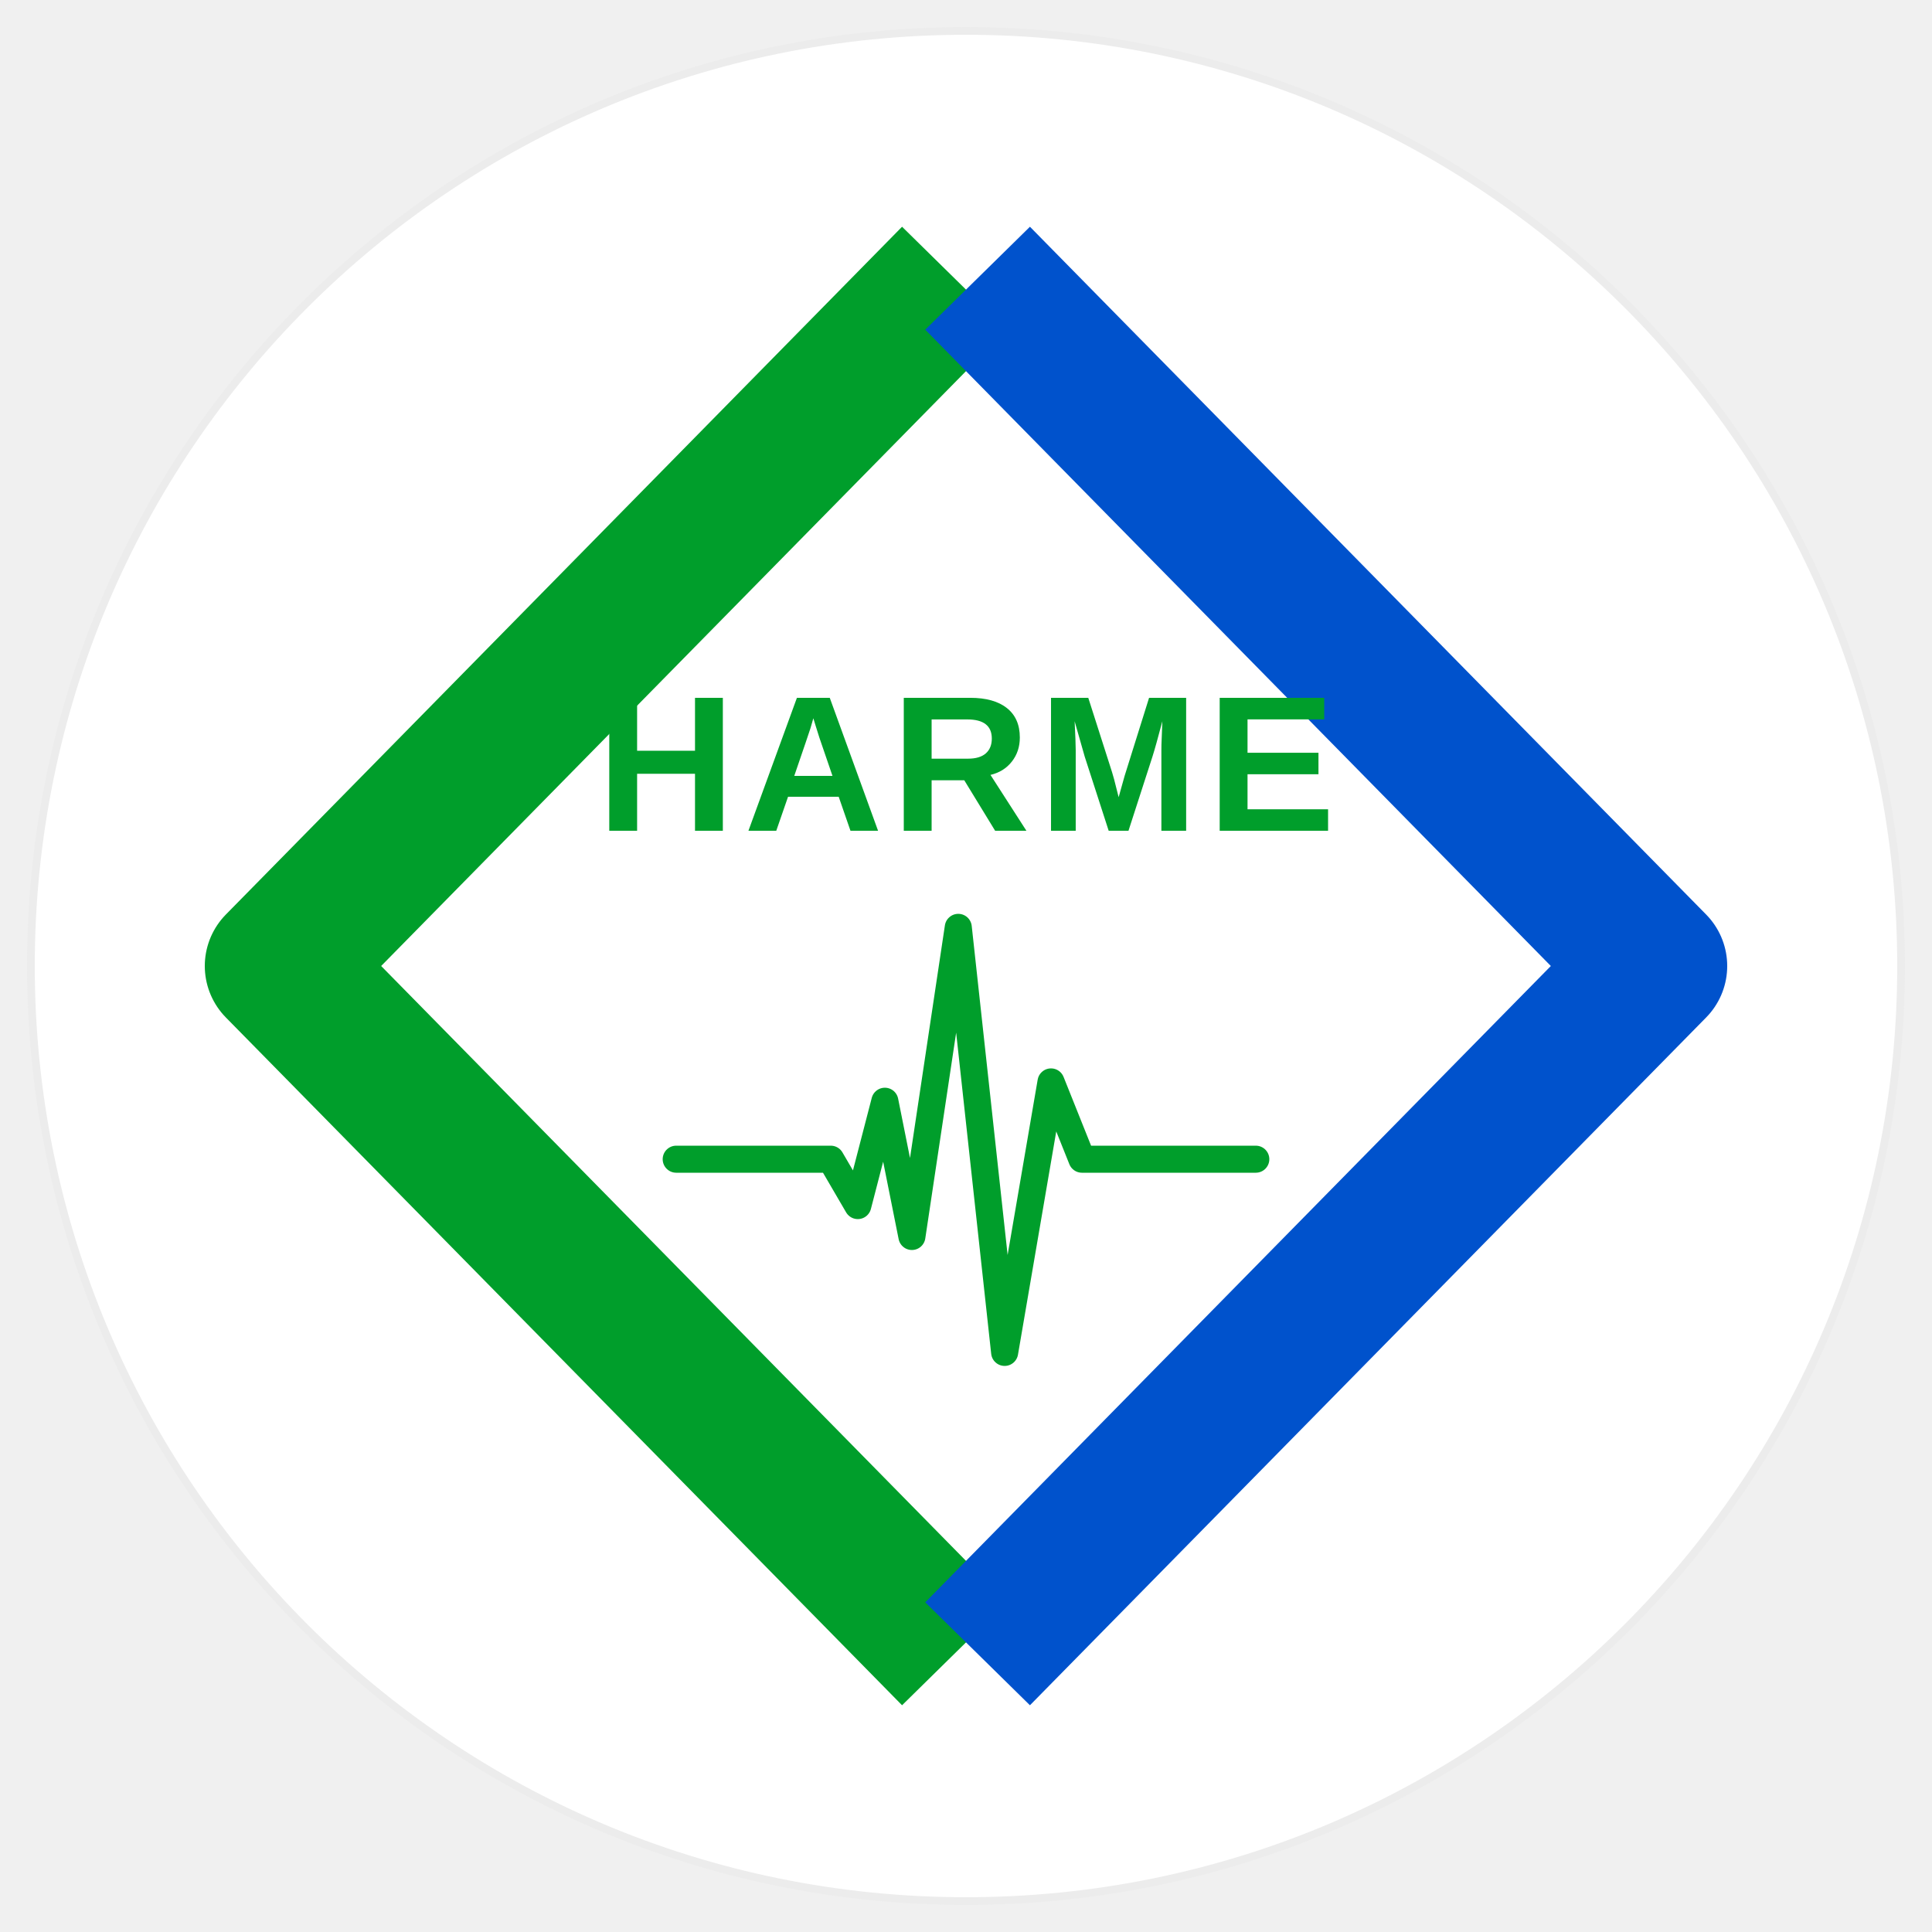
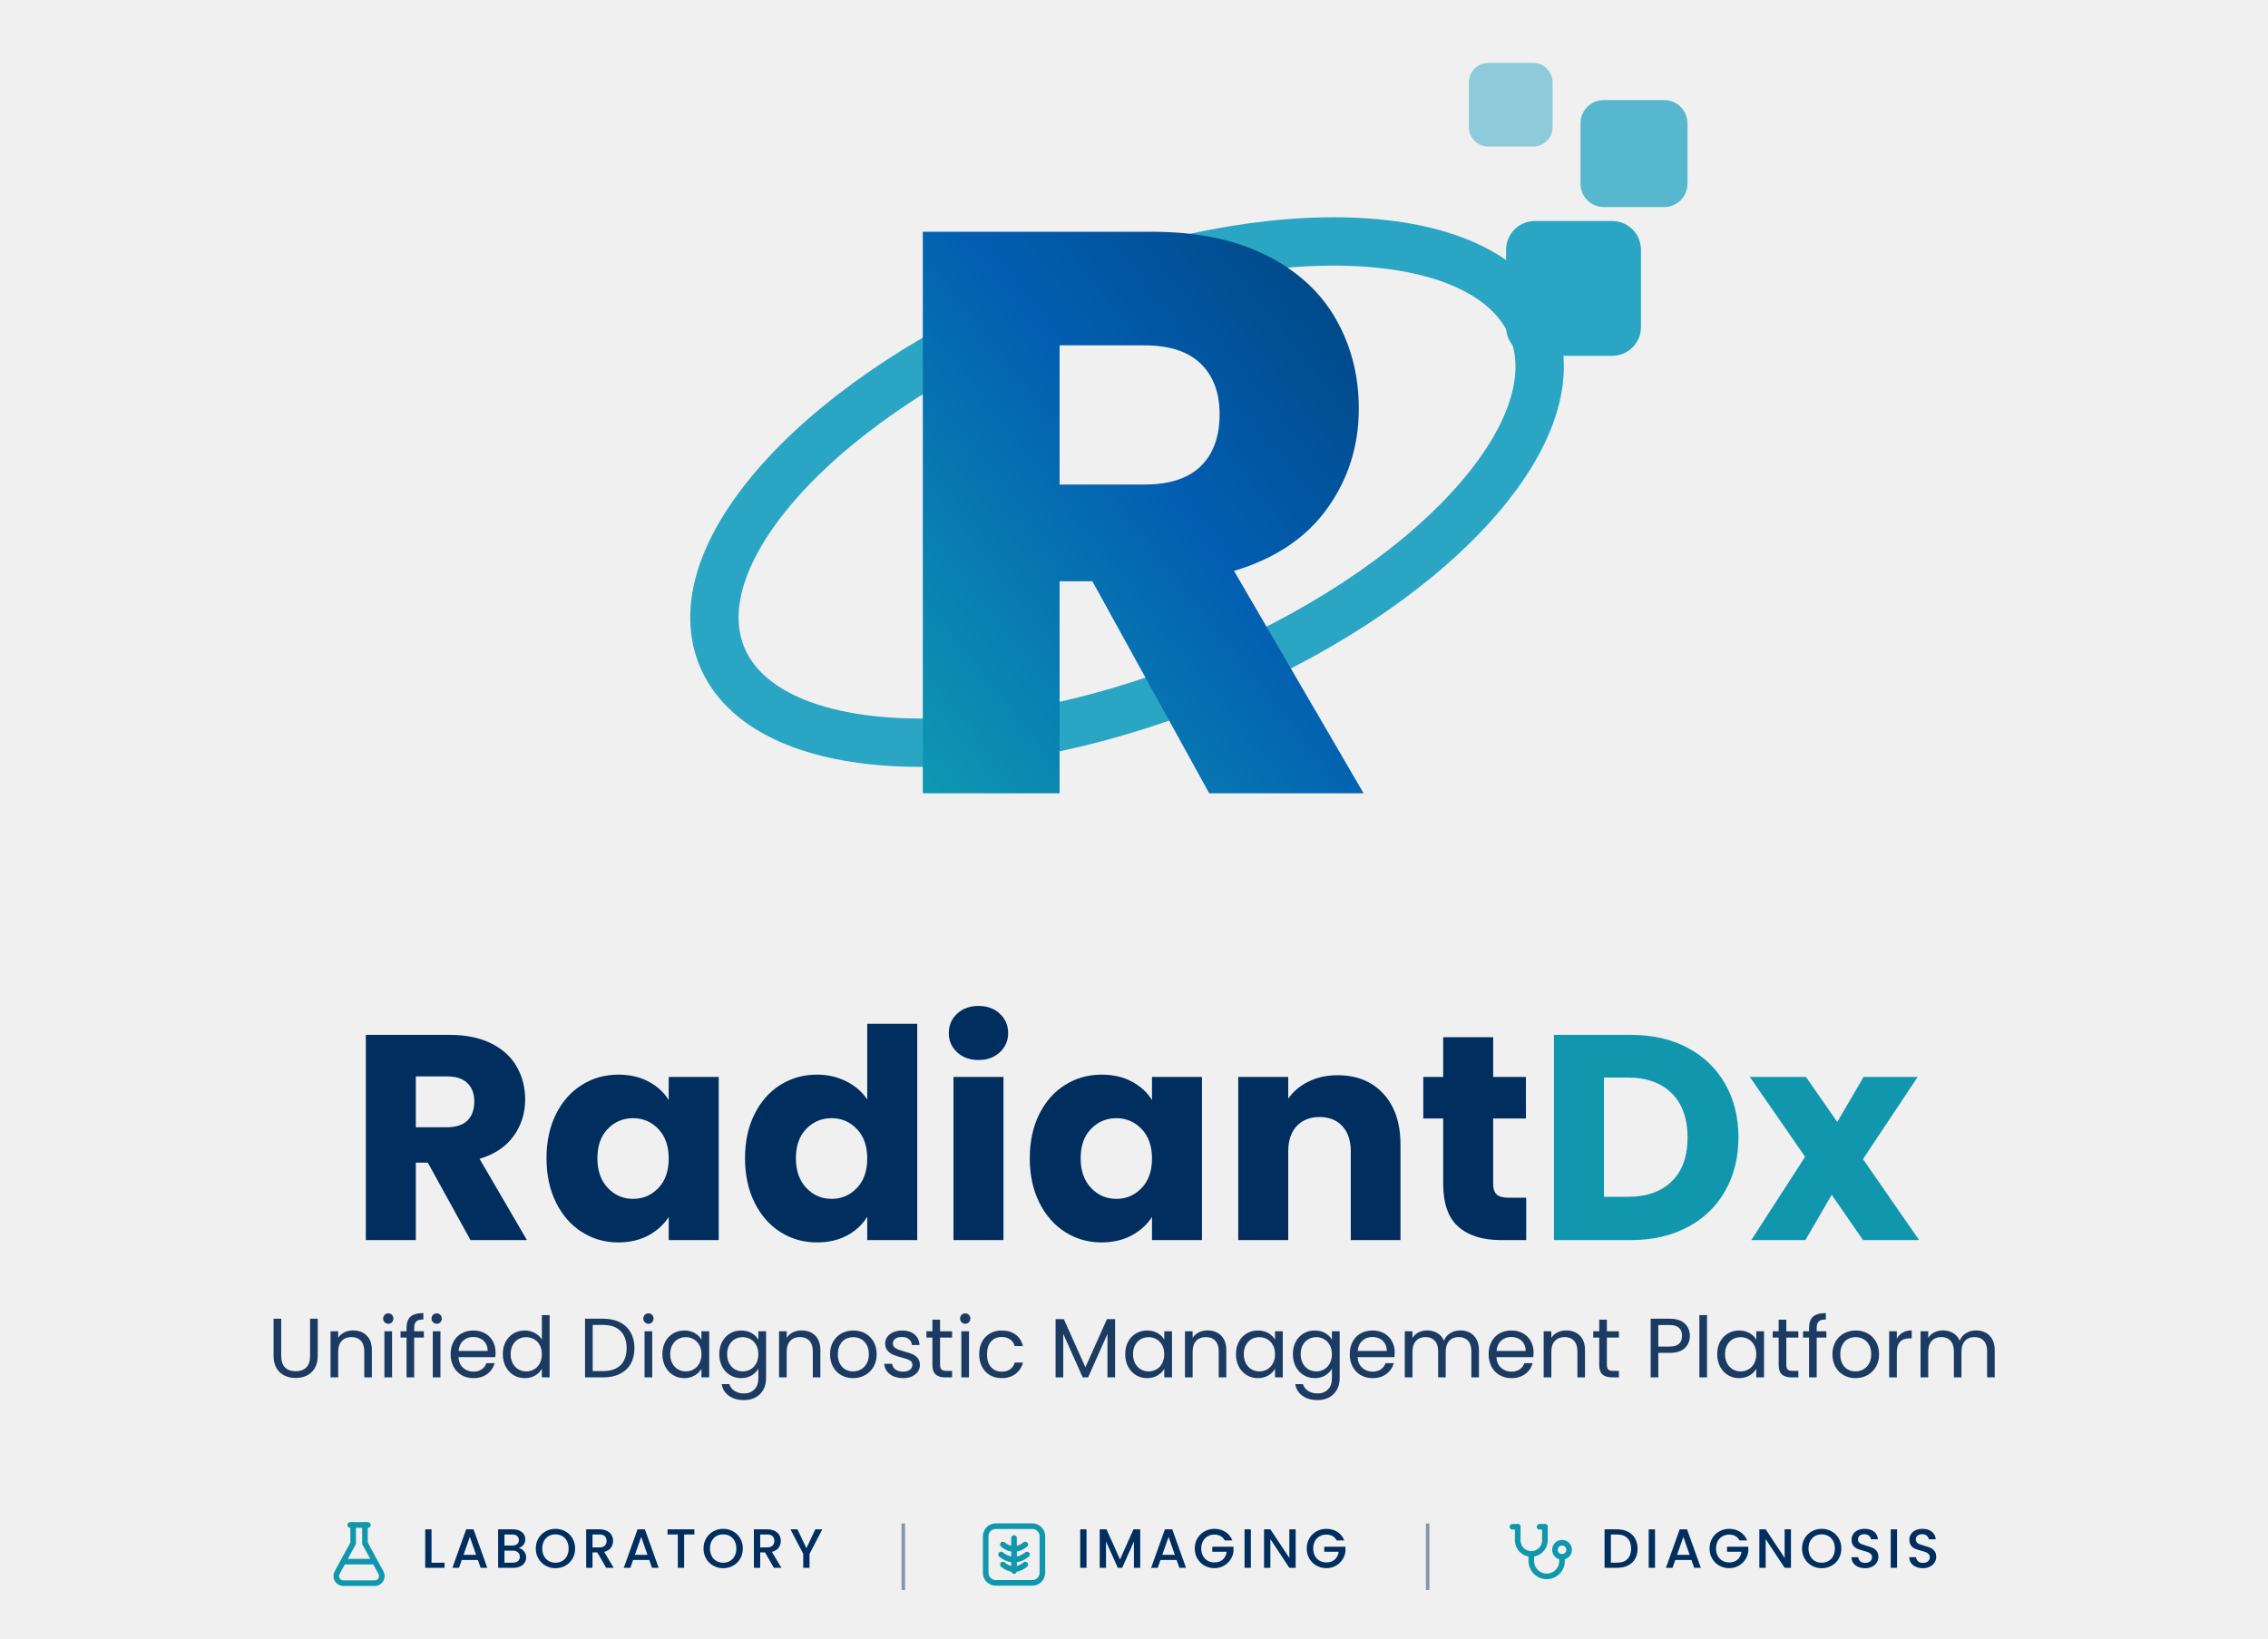
- <svg xmlns="http://www.w3.org/2000/svg" viewBox="0 0 500 500" role="img" aria-labelledby="harme-logo-title">
-   <circle cx="250" cy="250" r="242" fill="#FFFFFF" stroke="#ECECEC" stroke-width="2" />
-   <path d="M 247,72 L 72,250 L 247,428" fill="none" stroke="#009E2B" stroke-width="38" stroke-linecap="butt" stroke-linejoin="round" />
-   <path d="M 253,72 L 428,250 L 253,428" fill="none" stroke="#0052CC" stroke-width="38" stroke-linecap="butt" stroke-linejoin="round" />
-   <text x="250" y="215" text-anchor="middle" fill="#009E2B" font-family="Arial, 'Helvetica Neue', Helvetica, sans-serif" font-weight="bold" font-size="50" letter-spacing="2">HARME</text>
-   <path d="M 175,300            L 215,300            L 222,312            L 229,285            L 236,320            L 248,240            L 260,350            L 272,280            L 280,300            L 325,300" fill="none" stroke="#009E2B" stroke-width="7" stroke-linecap="round" stroke-linejoin="round" />
+ <svg xmlns="http://www.w3.org/2000/svg" viewBox="0 100 1024 740" role="img" aria-labelledby="rdx-logo-title">
+   <defs>
+     <linearGradient id="rdx-logo" x1="0" y1="0" x2="1" y2="1">
+       <stop offset="0" stop-color="#0E98B2" />
+       <stop offset="0.55" stop-color="#025EB1" />
+       <stop offset="1" stop-color="#004580" />
+     </linearGradient>
+   </defs>
+   <g transform="rotate(-22 512.00 330.00)">
+     <ellipse cx="512.00" cy="321.60" rx="197.40" ry="92.40" fill="none" stroke="#2AA6C4" stroke-width="21.84" />
+   </g>
+   <g fill="url(#rdx-logo)" transform="translate(394.25 458.23) scale(0.3612 -0.3612)">
+     <path d="M420 0 274 265H233V0H62V702H349Q432 702 490.5 673.0Q549 644 578.0 593.5Q607 543 607 481Q607 411 567.5 356.0Q528 301 451 278L613 0ZM233 386H339Q386 386 409.5 409.0Q433 432 433 474Q433 514 409.5 537.0Q386 560 339 560H233Z" transform="translate(0.00 0)" />
+   </g>
+   <rect x="663.20" y="128.40" width="37.80" height="37.80" rx="8.82" fill="#2AA6C4" opacity="0.5" />
+   <rect x="713.60" y="145.20" width="48.30" height="48.30" rx="10.50" fill="#2AA6C4" opacity="0.78" />
+   <rect x="680.00" y="199.80" width="60.90" height="60.90" rx="13.02" fill="#2AA6C4" />
+   <g fill="#002E5F" transform="translate(156.99 660.00) scale(0.132 -0.132)">
+     <path d="M420 0 274 265H233V0H62V702H349Q432 702 490.5 673.0Q549 644 578.0 593.5Q607 543 607 481Q607 411 567.5 356.0Q528 301 451 278L613 0ZM233 386H339Q386 386 409.5 409.0Q433 432 433 474Q433 514 409.5 537.0Q386 560 339 560H233Z" transform="translate(0.00 0)" />
+     <path d="M274 566Q333 566 377.5 542.0Q422 518 446 479V558H617V0H446V79Q421 40 376.5 16.0Q332 -8 273 -8Q205 -8 149.0 27.5Q93 63 60.5 128.5Q28 194 28 280Q28 366 60.5 431.0Q93 496 149.0 531.0Q205 566 274 566ZM324 417Q273 417 237.5 380.5Q202 344 202 280Q202 216 237.5 178.5Q273 141 324 141Q375 141 410.5 178.0Q446 215 446 279Q446 343 410.5 380.0Q375 417 324 417Z" transform="translate(652.00 0)" />
+     <path d="M274 566Q329 566 374.5 543.0Q420 520 446 481V740H617V0H446V80Q422 40 377.5 16.0Q333 -8 274 -8Q205 -8 149.0 27.5Q93 63 60.5 128.5Q28 194 28 280Q28 366 60.5 431.0Q93 496 149.0 531.0Q205 566 274 566ZM324 417Q273 417 237.5 380.5Q202 344 202 280Q202 216 237.5 178.5Q273 141 324 141Q375 141 410.5 178.0Q446 215 446 279Q446 343 410.5 380.0Q375 417 324 417Z" transform="translate(1331.00 0)" />
+     <path d="M46 708Q46 748 74.5 774.5Q103 801 148 801Q192 801 220.5 774.5Q249 748 249 708Q249 669 220.5 642.5Q192 616 148 616Q103 616 74.5 642.5Q46 669 46 708ZM233 558V0H62V558Z" transform="translate(2010.00 0)" />
+     <path d="M274 566Q333 566 377.5 542.0Q422 518 446 479V558H617V0H446V79Q421 40 376.5 16.0Q332 -8 273 -8Q205 -8 149.0 27.5Q93 63 60.5 128.5Q28 194 28 280Q28 366 60.5 431.0Q93 496 149.0 531.0Q205 566 274 566ZM324 417Q273 417 237.5 380.5Q202 344 202 280Q202 216 237.5 178.5Q273 141 324 141Q375 141 410.5 178.0Q446 215 446 279Q446 343 410.5 380.0Q375 417 324 417Z" transform="translate(2305.00 0)" />
+     <path d="M617 326V0H447V303Q447 359 418.0 390.0Q389 421 340 421Q291 421 262.0 390.0Q233 359 233 303V0H62V558H233V484Q259 521 303.0 542.5Q347 564 402 564Q500 564 558.5 500.5Q617 437 617 326Z" transform="translate(2984.00 0)" />
+     <path d="M373 145V0H286Q193 0 141.0 45.5Q89 91 89 194V416H21V558H89V694H260V558H372V416H260V192Q260 167 272.0 156.0Q284 145 312 145Z" transform="translate(3658.00 0)" />
+   </g>
+   <g fill="#1097AD" transform="translate(693.43 660.00) scale(0.132 -0.132)">
+     <path d="M693 351Q693 248 647.5 168.0Q602 88 518.5 44.0Q435 0 325 0H62V702H325Q436 702 519.0 658.0Q602 614 647.5 534.5Q693 455 693 351ZM519 351Q519 448 465.0 502.0Q411 556 314 556H233V148H314Q411 148 465.0 201.0Q519 254 519 351Z" transform="translate(0.00 0)" />
+     <path d="M392 0 285 155 195 0H10L194 285L5 558H197L304 404L394 558H579L392 277L584 0Z" transform="translate(727.00 0)" />
+   </g>
+   <g fill="#1B3B63" transform="translate(120.66 722.00) scale(0.038 -0.038)">
+     <path d="M166 697V256Q166 163 211.5 118.0Q257 73 338 73Q418 73 463.5 118.0Q509 163 509 256V697H600V257Q600 170 565.0 110.5Q530 51 470.5 22.0Q411 -7 337 -7Q263 -7 203.5 22.0Q144 51 109.5 110.5Q75 170 75 257V697Z" transform="translate(0.00 0)" />
+     <path d="M568 323V0H478V310Q478 392 437.0 435.5Q396 479 325 479Q253 479 210.5 434.0Q168 389 168 303V0H77V548H168V470Q195 512 241.5 535.0Q288 558 344 558Q444 558 506.0 497.5Q568 437 568 323Z" transform="translate(675.00 0)" />
+     <path d="M62 699Q62 725 80.0 743.0Q98 761 124 761Q149 761 166.5 743.0Q184 725 184 699Q184 673 166.5 655.0Q149 637 124 637Q98 637 80.0 655.0Q62 673 62 699ZM168 548V0H77V548Z" transform="translate(1315.00 0)" />
+     <path d="M300 473H185V0H94V473H23V548H94V587Q94 679 141.5 721.5Q189 764 294 764V688Q234 688 209.5 664.5Q185 641 185 587V548H300Z" transform="translate(1561.00 0)" />
+     <path d="M62 699Q62 725 80.0 743.0Q98 761 124 761Q149 761 166.5 743.0Q184 725 184 699Q184 673 166.5 655.0Q149 637 124 637Q98 637 80.0 655.0Q62 673 62 699ZM168 548V0H77V548Z" transform="translate(1890.00 0)" />
+     <path d="M574 240H136Q141 159 191.5 113.5Q242 68 314 68Q373 68 412.5 95.5Q452 123 468 169H566Q544 90 478.0 40.5Q412 -9 314 -9Q236 -9 174.5 26.0Q113 61 78.0 125.5Q43 190 43 275Q43 360 77.0 424.0Q111 488 172.5 522.5Q234 557 314 557Q392 557 452.0 523.0Q512 489 544.5 429.5Q577 370 577 295Q577 269 574 240ZM310 480Q241 480 192.5 436.0Q144 392 137 314H483Q483 366 460.0 403.5Q437 441 397.5 460.5Q358 480 310 480Z" transform="translate(2136.00 0)" />
+     <path d="M304 557Q368 557 423.0 527.5Q478 498 507 450V740H599V0H507V103Q480 54 427.0 22.5Q374 -9 303 -9Q230 -9 170.5 27.0Q111 63 77.0 128.0Q43 193 43 276Q43 360 77.0 423.5Q111 487 170.5 522.0Q230 557 304 557ZM321 478Q270 478 228.0 454.0Q186 430 161.0 384.0Q136 338 136 276Q136 213 161.0 166.5Q186 120 228.0 95.5Q270 71 321 71Q372 71 414.5 95.5Q457 120 482.0 166.5Q507 213 507 275Q507 337 482.0 383.0Q457 429 414.5 453.5Q372 478 321 478Z" transform="translate(2756.00 0)" />
+     <path d="M664 347Q664 240 619.5 161.5Q575 83 491.5 41.5Q408 0 294 0H77V697H294Q408 697 491.5 654.5Q575 612 619.5 533.0Q664 454 664 347ZM571 347Q571 477 499.5 550.0Q428 623 294 623H168V75H294Q429 75 500.0 146.5Q571 218 571 347Z" transform="translate(3699.00 0)" />
+     <path d="M62 699Q62 725 80.0 743.0Q98 761 124 761Q149 761 166.5 743.0Q184 725 184 699Q184 673 166.5 655.0Q149 637 124 637Q98 637 80.0 655.0Q62 673 62 699ZM168 548V0H77V548Z" transform="translate(4406.00 0)" />
+     <path d="M303 557Q375 557 428.0 526.0Q481 495 507 448V548H599V0H507V102Q480 54 426.5 22.5Q373 -9 302 -9Q229 -9 170.0 27.0Q111 63 77.0 128.0Q43 193 43 276Q43 360 77.0 423.5Q111 487 170.5 522.0Q230 557 303 557ZM321 478Q270 478 228.0 454.0Q186 430 161.0 384.0Q136 338 136 276Q136 213 161.0 166.5Q186 120 228.0 95.5Q270 71 321 71Q372 71 414.5 95.5Q457 120 482.0 166.5Q507 213 507 275Q507 337 482.0 383.0Q457 429 414.5 453.5Q372 478 321 478Z" transform="translate(4652.00 0)" />
+     <path d="M507 448V548H599V-12Q599 -87 567.0 -145.5Q535 -204 475.5 -237.0Q416 -270 337 -270Q229 -270 157.0 -219.0Q85 -168 72 -80H162Q177 -130 224.0 -160.5Q271 -191 337 -191Q412 -191 459.5 -144.0Q507 -97 507 -12V103Q480 55 427.0 23.0Q374 -9 303 -9Q230 -9 170.5 27.0Q111 63 77.0 128.0Q43 193 43 276Q43 360 77.0 423.5Q111 487 170.5 522.0Q230 557 303 557Q374 557 427.5 526.0Q481 495 507 448ZM321 478Q270 478 228.0 454.0Q186 430 161.0 384.0Q136 338 136 276Q136 213 161.0 166.5Q186 120 228.0 95.5Q270 71 321 71Q372 71 414.5 95.5Q457 120 482.0 166.5Q507 213 507 275Q507 337 482.0 383.0Q457 429 414.5 453.5Q372 478 321 478Z" transform="translate(5328.00 0)" />
+     <path d="M568 323V0H478V310Q478 392 437.0 435.5Q396 479 325 479Q253 479 210.5 434.0Q168 389 168 303V0H77V548H168V470Q195 512 241.5 535.0Q288 558 344 558Q444 558 506.0 497.5Q568 437 568 323Z" transform="translate(6004.00 0)" />
+     <path d="M43 275Q43 359 79.5 423.5Q116 488 179.0 522.5Q242 557 320 557Q398 557 461.0 522.5Q524 488 560.5 424.0Q597 360 597 275Q597 190 559.5 125.5Q522 61 458.0 26.0Q394 -9 316 -9Q239 -9 176.5 26.0Q114 61 78.5 125.5Q43 190 43 275ZM504 275Q504 341 478.0 387.0Q452 433 410.0 455.5Q368 478 319 478Q269 478 227.5 455.5Q186 433 161.0 387.0Q136 341 136 275Q136 208 160.5 162.0Q185 116 226.0 93.5Q267 71 316 71Q365 71 408.0 94.0Q451 117 477.5 163.0Q504 209 504 275Z" transform="translate(6644.00 0)" />
+     <path d="M47 161H141Q145 120 179.5 94.0Q214 68 270 68Q322 68 352.0 91.0Q382 114 382 149Q382 185 350.0 202.5Q318 220 251 237Q190 253 151.5 269.5Q113 286 85.5 318.5Q58 351 58 404Q58 446 83.0 481.0Q108 516 154.0 536.5Q200 557 259 557Q350 557 406.0 511.0Q462 465 466 385H375Q372 428 340.5 454.0Q309 480 256 480Q207 480 178.0 459.0Q149 438 149 404Q149 377 166.5 359.5Q184 342 210.5 331.5Q237 321 284 308Q343 292 380.0 276.5Q417 261 443.5 230.0Q470 199 471 149Q471 104 446.0 68.0Q421 32 375.5 11.5Q330 -9 271 -9Q208 -9 158.0 12.5Q108 34 79.0 72.5Q50 111 47 161Z" transform="translate(7284.00 0)" />
+     <path d="M188 473V150Q188 110 205.0 93.5Q222 77 264 77H331V0H249Q173 0 135.0 35.0Q97 70 97 150V473H26V548H97V686H188V548H331V473Z" transform="translate(7806.00 0)" />
+     <path d="M62 699Q62 725 80.0 743.0Q98 761 124 761Q149 761 166.5 743.0Q184 725 184 699Q184 673 166.5 655.0Q149 637 124 637Q98 637 80.0 655.0Q62 673 62 699ZM168 548V0H77V548Z" transform="translate(8170.00 0)" />
+     <path d="M310 557Q411 557 476.5 508.0Q542 459 563 372H465Q451 422 410.5 451.0Q370 480 310 480Q232 480 184.0 426.5Q136 373 136 275Q136 176 184.0 122.0Q232 68 310 68Q370 68 410.0 96.0Q450 124 465 176H563Q541 92 475.0 41.5Q409 -9 310 -9Q232 -9 171.5 26.0Q111 61 77.0 125.0Q43 189 43 275Q43 360 77.0 423.5Q111 487 171.5 522.0Q232 557 310 557Z" transform="translate(8416.00 0)" />
+     <path d="M784 692V0H693V516L463 0H399L168 517V0H77V692H175L431 120L687 692Z" transform="translate(9290.00 0)" />
+     <path d="M303 557Q375 557 428.0 526.0Q481 495 507 448V548H599V0H507V102Q480 54 426.5 22.5Q373 -9 302 -9Q229 -9 170.0 27.0Q111 63 77.0 128.0Q43 193 43 276Q43 360 77.0 423.5Q111 487 170.5 522.0Q230 557 303 557ZM321 478Q270 478 228.0 454.0Q186 430 161.0 384.0Q136 338 136 276Q136 213 161.0 166.5Q186 120 228.0 95.5Q270 71 321 71Q372 71 414.5 95.5Q457 120 482.0 166.5Q507 213 507 275Q507 337 482.0 383.0Q457 429 414.5 453.5Q372 478 321 478Z" transform="translate(10151.00 0)" />
+     <path d="M568 323V0H478V310Q478 392 437.0 435.5Q396 479 325 479Q253 479 210.5 434.0Q168 389 168 303V0H77V548H168V470Q195 512 241.5 535.0Q288 558 344 558Q444 558 506.0 497.5Q568 437 568 323Z" transform="translate(10827.00 0)" />
+     <path d="M303 557Q375 557 428.0 526.0Q481 495 507 448V548H599V0H507V102Q480 54 426.5 22.5Q373 -9 302 -9Q229 -9 170.0 27.0Q111 63 77.0 128.0Q43 193 43 276Q43 360 77.0 423.5Q111 487 170.5 522.0Q230 557 303 557ZM321 478Q270 478 228.0 454.0Q186 430 161.0 384.0Q136 338 136 276Q136 213 161.0 166.5Q186 120 228.0 95.5Q270 71 321 71Q372 71 414.5 95.5Q457 120 482.0 166.5Q507 213 507 275Q507 337 482.0 383.0Q457 429 414.5 453.5Q372 478 321 478Z" transform="translate(11467.00 0)" />
+     <path d="M507 448V548H599V-12Q599 -87 567.0 -145.5Q535 -204 475.5 -237.0Q416 -270 337 -270Q229 -270 157.0 -219.0Q85 -168 72 -80H162Q177 -130 224.0 -160.5Q271 -191 337 -191Q412 -191 459.5 -144.0Q507 -97 507 -12V103Q480 55 427.0 23.0Q374 -9 303 -9Q230 -9 170.5 27.0Q111 63 77.0 128.0Q43 193 43 276Q43 360 77.0 423.5Q111 487 170.5 522.0Q230 557 303 557Q374 557 427.5 526.0Q481 495 507 448ZM321 478Q270 478 228.0 454.0Q186 430 161.0 384.0Q136 338 136 276Q136 213 161.0 166.5Q186 120 228.0 95.5Q270 71 321 71Q372 71 414.5 95.5Q457 120 482.0 166.5Q507 213 507 275Q507 337 482.0 383.0Q457 429 414.5 453.5Q372 478 321 478Z" transform="translate(12143.00 0)" />
+     <path d="M574 240H136Q141 159 191.5 113.5Q242 68 314 68Q373 68 412.5 95.5Q452 123 468 169H566Q544 90 478.0 40.5Q412 -9 314 -9Q236 -9 174.5 26.0Q113 61 78.0 125.5Q43 190 43 275Q43 360 77.0 424.0Q111 488 172.5 522.5Q234 557 314 557Q392 557 452.0 523.0Q512 489 544.5 429.5Q577 370 577 295Q577 269 574 240ZM310 480Q241 480 192.5 436.0Q144 392 137 314H483Q483 366 460.0 403.5Q437 441 397.5 460.5Q358 480 310 480Z" transform="translate(12819.00 0)" />
+     <path d="M958 323V0H868V310Q868 392 827.5 435.5Q787 479 718 479Q647 479 605.0 433.5Q563 388 563 302V0H473V310Q473 392 432.5 435.5Q392 479 323 479Q252 479 210.0 433.5Q168 388 168 302V0H77V548H168V469Q195 512 240.5 535.0Q286 558 341 558Q410 558 463.0 527.0Q516 496 542 436Q565 494 618.0 526.0Q671 558 736 558Q800 558 850.0 531.5Q900 505 929.0 452.0Q958 399 958 323Z" transform="translate(13439.00 0)" />
+     <path d="M574 240H136Q141 159 191.5 113.5Q242 68 314 68Q373 68 412.5 95.5Q452 123 468 169H566Q544 90 478.0 40.5Q412 -9 314 -9Q236 -9 174.5 26.0Q113 61 78.0 125.5Q43 190 43 275Q43 360 77.0 424.0Q111 488 172.5 522.5Q234 557 314 557Q392 557 452.0 523.0Q512 489 544.5 429.5Q577 370 577 295Q577 269 574 240ZM310 480Q241 480 192.5 436.0Q144 392 137 314H483Q483 366 460.0 403.5Q437 441 397.5 460.5Q358 480 310 480Z" transform="translate(14469.00 0)" />
+     <path d="M568 323V0H478V310Q478 392 437.0 435.5Q396 479 325 479Q253 479 210.5 434.0Q168 389 168 303V0H77V548H168V470Q195 512 241.5 535.0Q288 558 344 558Q444 558 506.0 497.5Q568 437 568 323Z" transform="translate(15089.00 0)" />
+     <path d="M188 473V150Q188 110 205.0 93.5Q222 77 264 77H331V0H249Q173 0 135.0 35.0Q97 70 97 150V473H26V548H97V686H188V548H331V473Z" transform="translate(15729.00 0)" />
+     <path d="M302 291H168V0H77V697H302Q420 697 481.5 640.0Q543 583 543 493Q543 406 483.5 348.5Q424 291 302 291ZM450 493Q450 622 302 622H168V366H302Q378 366 414.0 399.0Q450 432 450 493Z" transform="translate(16360.00 0)" />
+     <path d="M168 740V0H77V740Z" transform="translate(16939.00 0)" />
+     <path d="M303 557Q375 557 428.0 526.0Q481 495 507 448V548H599V0H507V102Q480 54 426.5 22.5Q373 -9 302 -9Q229 -9 170.0 27.0Q111 63 77.0 128.0Q43 193 43 276Q43 360 77.0 423.5Q111 487 170.5 522.0Q230 557 303 557ZM321 478Q270 478 228.0 454.0Q186 430 161.0 384.0Q136 338 136 276Q136 213 161.0 166.5Q186 120 228.0 95.5Q270 71 321 71Q372 71 414.5 95.5Q457 120 482.0 166.5Q507 213 507 275Q507 337 482.0 383.0Q457 429 414.5 453.5Q372 478 321 478Z" transform="translate(17185.00 0)" />
+     <path d="M188 473V150Q188 110 205.0 93.5Q222 77 264 77H331V0H249Q173 0 135.0 35.0Q97 70 97 150V473H26V548H97V686H188V548H331V473Z" transform="translate(17861.00 0)" />
+     <path d="M300 473H185V0H94V473H23V548H94V587Q94 679 141.5 721.5Q189 764 294 764V688Q234 688 209.5 664.5Q185 641 185 587V548H300Z" transform="translate(18225.00 0)" />
+     <path d="M43 275Q43 359 79.5 423.5Q116 488 179.0 522.5Q242 557 320 557Q398 557 461.0 522.5Q524 488 560.5 424.0Q597 360 597 275Q597 190 559.5 125.5Q522 61 458.0 26.0Q394 -9 316 -9Q239 -9 176.5 26.0Q114 61 78.5 125.5Q43 190 43 275ZM504 275Q504 341 478.0 387.0Q452 433 410.0 455.5Q368 478 319 478Q269 478 227.5 455.5Q186 433 161.0 387.0Q136 341 136 275Q136 208 160.5 162.0Q185 116 226.0 93.5Q267 71 316 71Q365 71 408.0 94.0Q451 117 477.5 163.0Q504 209 504 275Z" transform="translate(18554.00 0)" />
+     <path d="M345 558V464H321Q168 464 168 298V0H77V548H168V459Q192 506 236.5 532.0Q281 558 345 558Z" transform="translate(19194.00 0)" />
+     <path d="M958 323V0H868V310Q868 392 827.5 435.5Q787 479 718 479Q647 479 605.0 433.5Q563 388 563 302V0H473V310Q473 392 432.5 435.5Q392 479 323 479Q252 479 210.0 433.5Q168 388 168 302V0H77V548H168V469Q195 512 240.5 535.0Q286 558 341 558Q410 558 463.0 527.0Q516 496 542 436Q565 494 618.0 526.0Q671 558 736 558Q800 558 850.0 531.5Q900 505 929.0 452.0Q958 399 958 323Z" transform="translate(19567.00 0)" />
+   </g>
+   <g transform="translate(146.11 786.00) scale(1.3333)" fill="none" stroke="#1097AD" stroke-width="1.9" stroke-linecap="round" stroke-linejoin="round">
+     <path d="M9 2h6" />
+     <path d="M10 2v6.2L4.6 18.1A2.4 2.4 0 0 0 6.7 21.7h10.6a2.4 2.4 0 0 0 2.1-3.6L14 8.2V2" />
+     <path d="M7.6 14.4h8.8" />
+   </g>
+   <g fill="#002E5F" transform="translate(190.11 808.00) scale(0.025 -0.025)">
+     <path d="M189 92H424V0H75V695H189Z" transform="translate(0.00 0)" />
+     <path d="M494 142H203L153 0H34L283 696H415L664 0H544ZM462 235 349 558 235 235Z" transform="translate(532.00 0)" />
+     <path d="M581 187Q581 134 553.5 91.5Q526 49 474.0 24.5Q422 0 353 0H75V695H340Q411 695 462.0 671.0Q513 647 539.0 606.5Q565 566 565 516Q565 456 533.0 416.0Q501 376 447 357Q503 347 542.0 298.0Q581 249 581 187ZM189 403H330Q386 403 417.5 428.5Q449 454 449 502Q449 549 417.5 575.5Q386 602 330 602H189ZM467 199Q467 250 432.0 280.0Q397 310 339 310H189V93H343Q401 93 434.0 121.0Q467 149 467 199Z" transform="translate(1317.00 0)" />
+     <path d="M37 349Q37 451 84.5 532.0Q132 613 213.5 658.5Q295 704 392 704Q490 704 571.5 658.5Q653 613 700.0 532.0Q747 451 747 349Q747 247 700.0 165.5Q653 84 571.5 38.5Q490 -7 392 -7Q295 -7 213.5 38.5Q132 84 84.5 165.5Q37 247 37 349ZM630 349Q630 426 599.5 484.0Q569 542 515.0 573.0Q461 604 392 604Q323 604 269.0 573.0Q215 542 184.5 484.0Q154 426 154 349Q154 272 184.5 213.5Q215 155 269.0 123.5Q323 92 392 92Q461 92 515.0 123.5Q569 155 599.5 213.5Q630 272 630 349Z" transform="translate(2035.00 0)" />
+     <path d="M436 0 276 278H189V0H75V695H315Q395 695 450.5 667.0Q506 639 533.5 592.0Q561 545 561 487Q561 419 521.5 363.5Q482 308 400 288L572 0ZM189 369H315Q379 369 411.5 401.0Q444 433 444 487Q444 541 412.0 571.5Q380 602 315 602H189Z" transform="translate(2907.00 0)" />
+     <path d="M494 142H203L153 0H34L283 696H415L664 0H544ZM462 235 349 558 235 235Z" transform="translate(3627.00 0)" />
+     <path d="M524 695V602H339V0H225V602H39V695Z" transform="translate(4412.00 0)" />
+     <path d="M37 349Q37 451 84.5 532.0Q132 613 213.5 658.5Q295 704 392 704Q490 704 571.5 658.5Q653 613 700.0 532.0Q747 451 747 349Q747 247 700.0 165.5Q653 84 571.5 38.5Q490 -7 392 -7Q295 -7 213.5 38.5Q132 84 84.5 165.5Q37 247 37 349ZM630 349Q630 426 599.5 484.0Q569 542 515.0 573.0Q461 604 392 604Q323 604 269.0 573.0Q215 542 184.5 484.0Q154 426 154 349Q154 272 184.5 213.5Q215 155 269.0 123.5Q323 92 392 92Q461 92 515.0 123.5Q569 155 599.5 213.5Q630 272 630 349Z" transform="translate(5064.00 0)" />
+     <path d="M436 0 276 278H189V0H75V695H315Q395 695 450.5 667.0Q506 639 533.5 592.0Q561 545 561 487Q561 419 521.5 363.5Q482 308 400 288L572 0ZM189 369H315Q379 369 411.5 401.0Q444 433 444 487Q444 541 412.0 571.5Q380 602 315 602H189Z" transform="translate(5936.00 0)" />
+     <path d="M590 695 360 252V0H246V252L15 695H142L303 354L464 695Z" transform="translate(6656.00 0)" />
+   </g>
+   <line x1="407.84" y1="788" x2="407.84" y2="818" stroke="#1B3B63" stroke-width="1.6" opacity="0.5" />
+   <g transform="translate(441.84 786.00) scale(1.3333)" fill="none" stroke="#1097AD" stroke-width="1.9" stroke-linecap="round" stroke-linejoin="round">
+     <rect x="2.4" y="2.4" width="19.2" height="19.2" rx="3.4" />
+     <path d="M12 6.4v11.2" />
+     <path d="M8.2 8.6c1.2 1 2.4 1.5 3.8 1.5s2.6-.5 3.8-1.5" />
+     <path d="M7.6 12c1.4 1.1 2.8 1.7 4.4 1.7s3-.6 4.4-1.7" />
+     <path d="M8.2 15.4c1.2 1 2.4 1.5 3.8 1.5s2.6-.5 3.8-1.5" />
+   </g>
+   <g fill="#002E5F" transform="translate(485.84 808.00) scale(0.025 -0.025)">
+     <path d="M189 695V0H75V695Z" transform="translate(0.00 0)" />
+     <path d="M807 695V0H693V476L481 0H402L189 476V0H75V695H198L442 150L685 695Z" transform="translate(352.00 0)" />
+     <path d="M494 142H203L153 0H34L283 696H415L664 0H544ZM462 235 349 558 235 235Z" transform="translate(1322.00 0)" />
+     <path d="M578 495Q551 547 503.0 573.5Q455 600 392 600Q323 600 269.0 569.0Q215 538 184.5 481.0Q154 424 154 349Q154 274 184.5 216.5Q215 159 269.0 128.0Q323 97 392 97Q485 97 543.0 149.0Q601 201 614 290H353V381H736V292Q725 211 678.5 143.0Q632 75 557.5 34.5Q483 -6 392 -6Q294 -6 213.0 39.5Q132 85 84.5 166.0Q37 247 37 349Q37 451 84.5 532.0Q132 613 213.5 658.5Q295 704 392 704Q503 704 589.5 649.5Q676 595 715 495Z" transform="translate(2107.00 0)" />
+     <path d="M189 695V0H75V695Z" transform="translate(2968.00 0)" />
+     <path d="M646 0H532L189 519V0H75V696H189L532 178V696H646Z" transform="translate(3320.00 0)" />
+     <path d="M578 495Q551 547 503.0 573.5Q455 600 392 600Q323 600 269.0 569.0Q215 538 184.5 481.0Q154 424 154 349Q154 274 184.5 216.5Q215 159 269.0 128.0Q323 97 392 97Q485 97 543.0 149.0Q601 201 614 290H353V381H736V292Q725 211 678.5 143.0Q632 75 557.5 34.5Q483 -6 392 -6Q294 -6 213.0 39.5Q132 85 84.5 166.0Q37 247 37 349Q37 451 84.5 532.0Q132 613 213.5 658.5Q295 704 392 704Q503 704 589.5 649.5Q676 595 715 495Z" transform="translate(4129.00 0)" />
+   </g>
+   <line x1="644.59" y1="788" x2="644.59" y2="818" stroke="#1B3B63" stroke-width="1.6" opacity="0.5" />
+   <g transform="translate(678.59 786.00) scale(1.3333)" fill="none" stroke="#1097AD" stroke-width="1.9" stroke-linecap="round" stroke-linejoin="round">
+     <path d="M5 2.6v4.6a4.6 4.6 0 0 0 9.2 0V2.6" />
+     <path d="M3.2 2.6h1.8M12.4 2.6h1.8" />
+     <path d="M9.6 11.8v2.4a5.2 5.2 0 0 0 10.4 0v-1.4" />
+     <circle cx="20" cy="10.4" r="2.4" />
+   </g>
+   <g fill="#002E5F" transform="translate(722.59 808.00) scale(0.025 -0.025)">
+     <path d="M671 345Q671 239 625.5 161.0Q580 83 496.5 41.5Q413 0 302 0H75V695H302Q413 695 496.5 652.5Q580 610 625.5 530.5Q671 451 671 345ZM554 345Q554 466 489.0 534.0Q424 602 302 602H189V93H302Q424 93 489.0 159.0Q554 225 554 345Z" transform="translate(0.00 0)" />
+     <path d="M189 695V0H75V695Z" transform="translate(797.00 0)" />
+     <path d="M494 142H203L153 0H34L283 696H415L664 0H544ZM462 235 349 558 235 235Z" transform="translate(1149.00 0)" />
+     <path d="M578 495Q551 547 503.0 573.5Q455 600 392 600Q323 600 269.0 569.0Q215 538 184.5 481.0Q154 424 154 349Q154 274 184.5 216.5Q215 159 269.0 128.0Q323 97 392 97Q485 97 543.0 149.0Q601 201 614 290H353V381H736V292Q725 211 678.5 143.0Q632 75 557.5 34.5Q483 -6 392 -6Q294 -6 213.0 39.5Q132 85 84.5 166.0Q37 247 37 349Q37 451 84.5 532.0Q132 613 213.5 658.5Q295 704 392 704Q503 704 589.5 649.5Q676 595 715 495Z" transform="translate(1934.00 0)" />
+     <path d="M646 0H532L189 519V0H75V696H189L532 178V696H646Z" transform="translate(2795.00 0)" />
+     <path d="M37 349Q37 451 84.5 532.0Q132 613 213.5 658.5Q295 704 392 704Q490 704 571.5 658.5Q653 613 700.0 532.0Q747 451 747 349Q747 247 700.0 165.5Q653 84 571.5 38.5Q490 -7 392 -7Q295 -7 213.5 38.5Q132 84 84.5 165.5Q37 247 37 349ZM630 349Q630 426 599.5 484.0Q569 542 515.0 573.0Q461 604 392 604Q323 604 269.0 573.0Q215 542 184.5 484.0Q154 426 154 349Q154 272 184.5 213.5Q215 155 269.0 123.5Q323 92 392 92Q461 92 515.0 123.5Q569 155 599.5 213.5Q630 272 630 349Z" transform="translate(3604.00 0)" />
+     <path d="M58 192H180Q184 147 215.5 118.0Q247 89 304 89Q363 89 396.0 117.5Q429 146 429 191Q429 226 408.5 248.0Q388 270 357.5 282.0Q327 294 273 308Q205 326 162.5 344.5Q120 363 90.0 402.0Q60 441 60 506Q60 566 90.0 611.0Q120 656 174.0 680.0Q228 704 299 704Q400 704 464.5 653.5Q529 603 536 515H410Q407 553 374.0 580.0Q341 607 287 607Q238 607 207.0 582.0Q176 557 176 510Q176 478 195.5 457.5Q215 437 245.0 425.0Q275 413 327 399Q396 380 439.5 361.0Q483 342 513.5 302.5Q544 263 544 197Q544 144 515.5 97.0Q487 50 432.5 21.5Q378 -7 304 -7Q234 -7 178.0 17.5Q122 42 90.0 87.0Q58 132 58 192Z" transform="translate(4476.00 0)" />
+     <path d="M189 695V0H75V695Z" transform="translate(5168.00 0)" />
+     <path d="M58 192H180Q184 147 215.5 118.0Q247 89 304 89Q363 89 396.0 117.5Q429 146 429 191Q429 226 408.5 248.0Q388 270 357.5 282.0Q327 294 273 308Q205 326 162.5 344.5Q120 363 90.0 402.0Q60 441 60 506Q60 566 90.0 611.0Q120 656 174.0 680.0Q228 704 299 704Q400 704 464.5 653.5Q529 603 536 515H410Q407 553 374.0 580.0Q341 607 287 607Q238 607 207.0 582.0Q176 557 176 510Q176 478 195.5 457.5Q215 437 245.0 425.0Q275 413 327 399Q396 380 439.5 361.0Q483 342 513.5 302.5Q544 263 544 197Q544 144 515.5 97.0Q487 50 432.5 21.5Q378 -7 304 -7Q234 -7 178.0 17.5Q122 42 90.0 87.0Q58 132 58 192Z" transform="translate(5520.00 0)" />
+   </g>
</svg>
